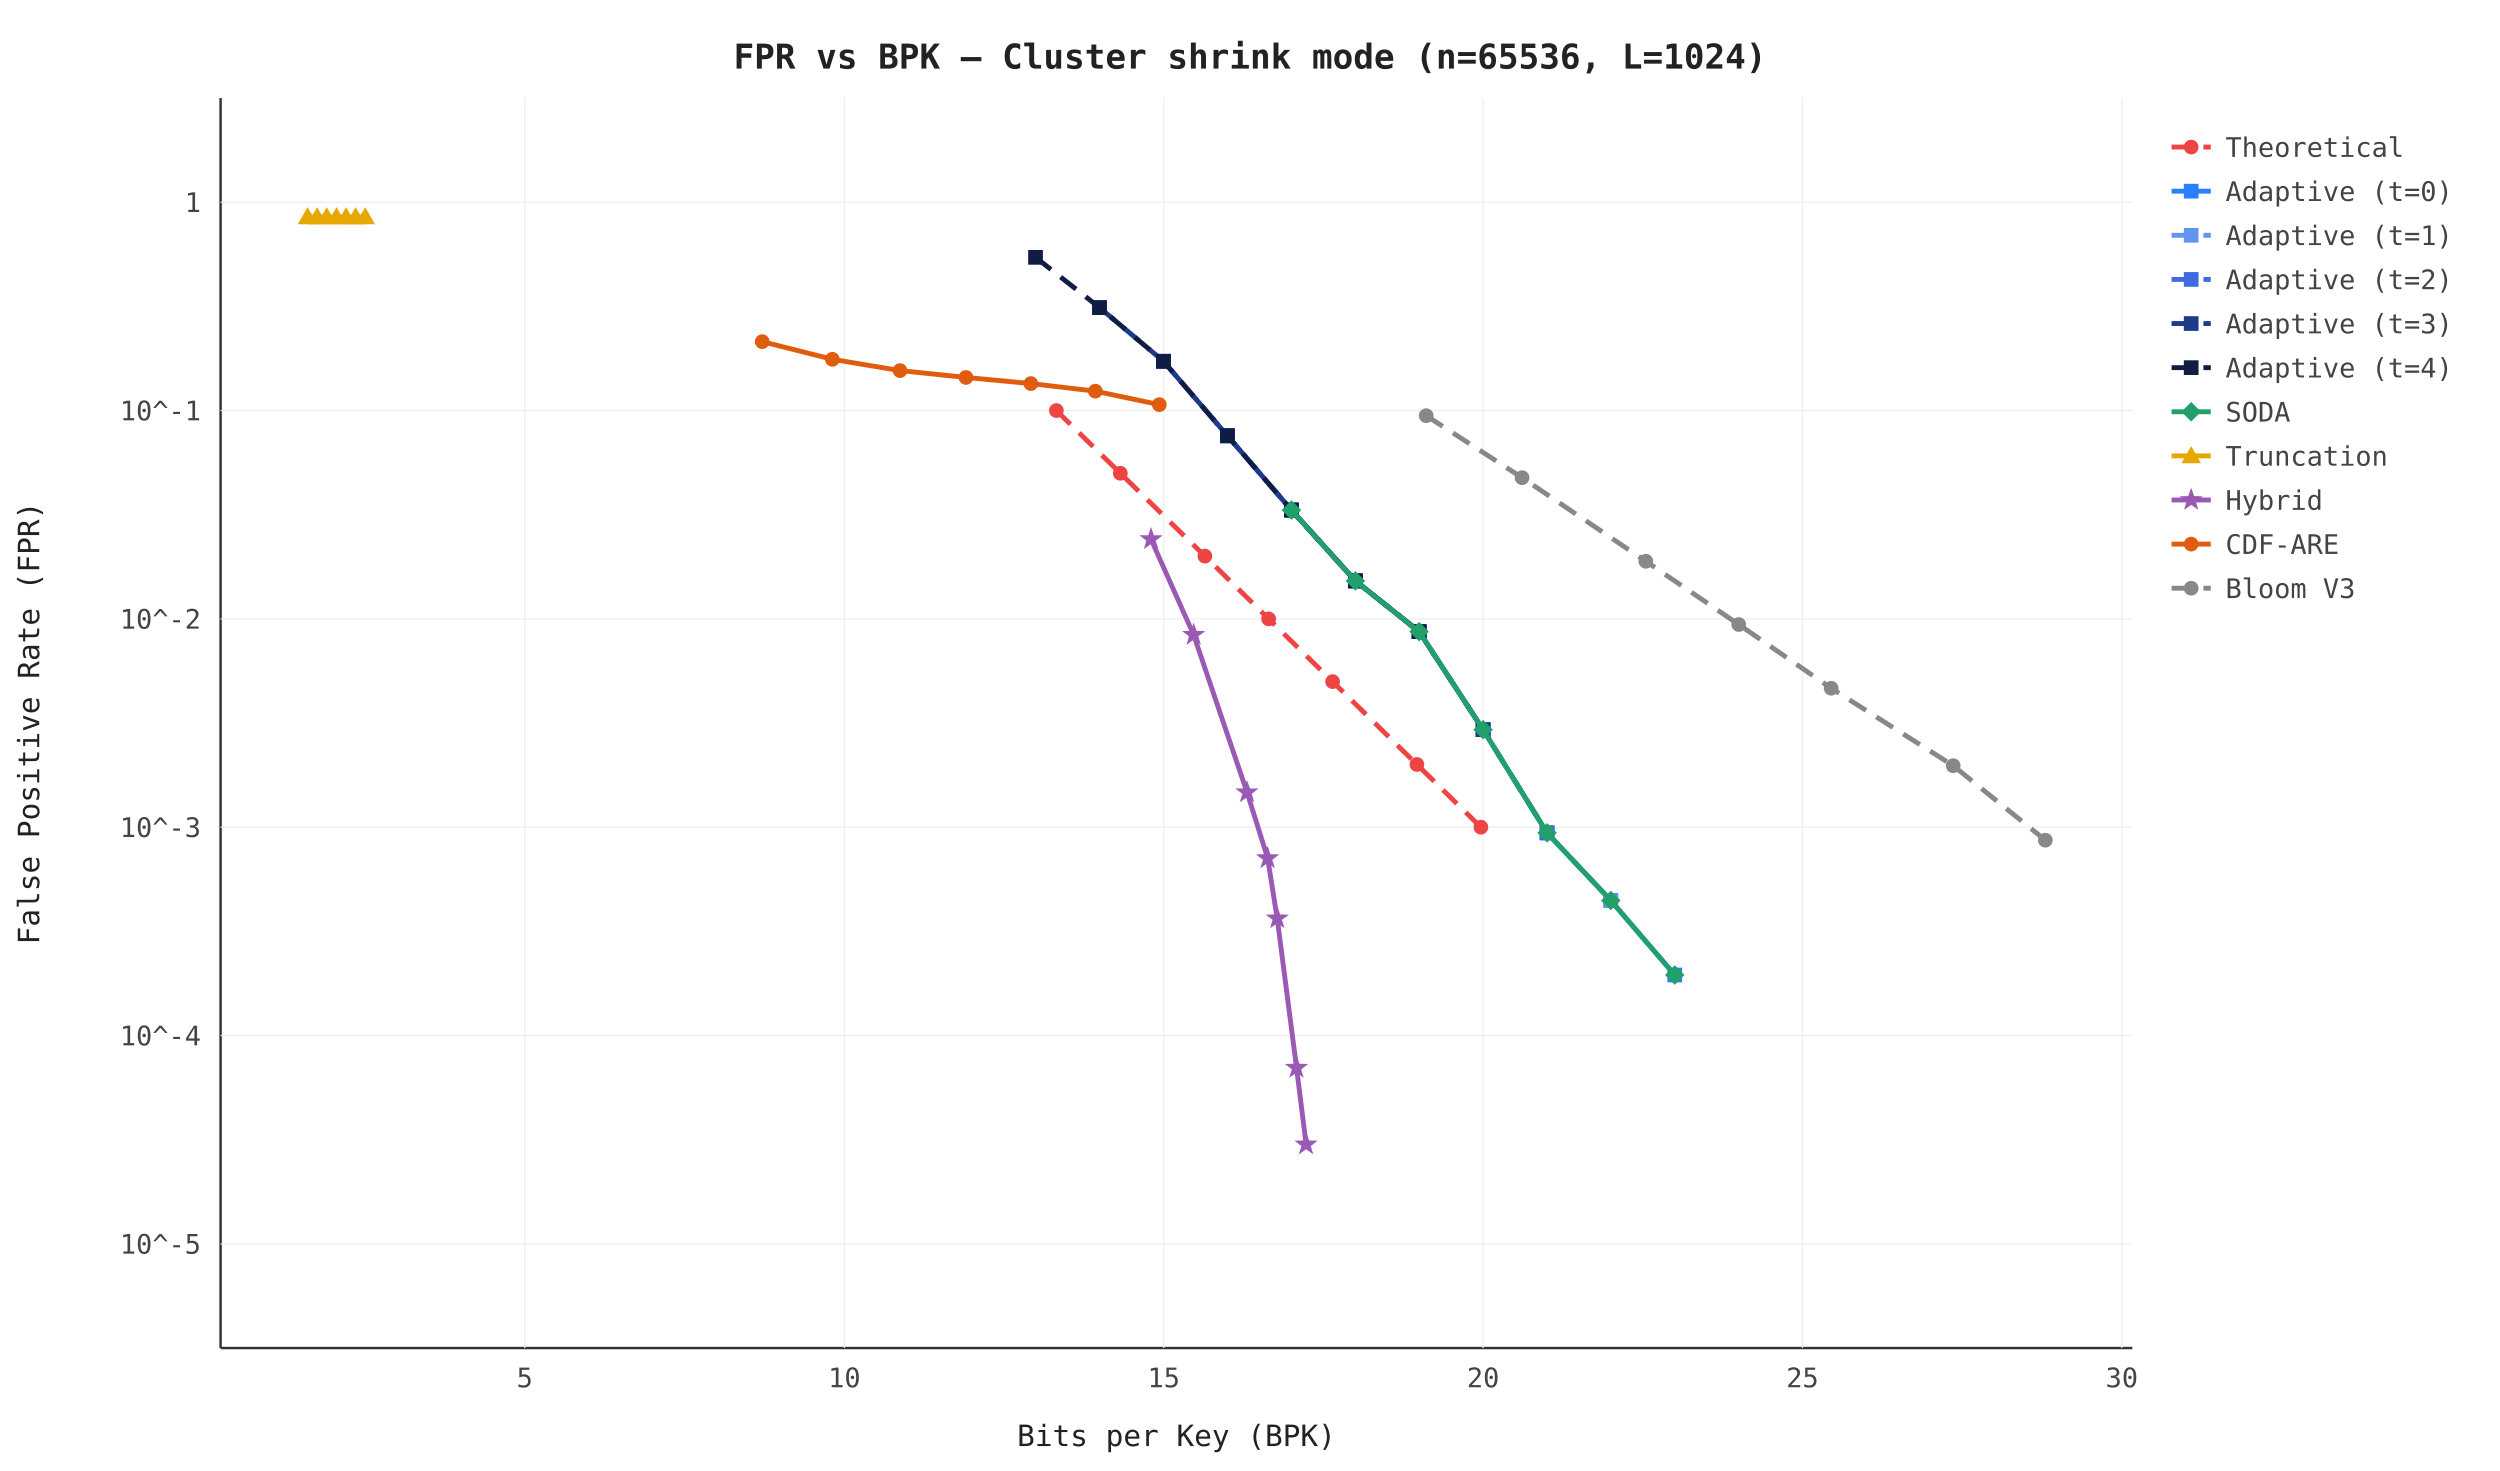
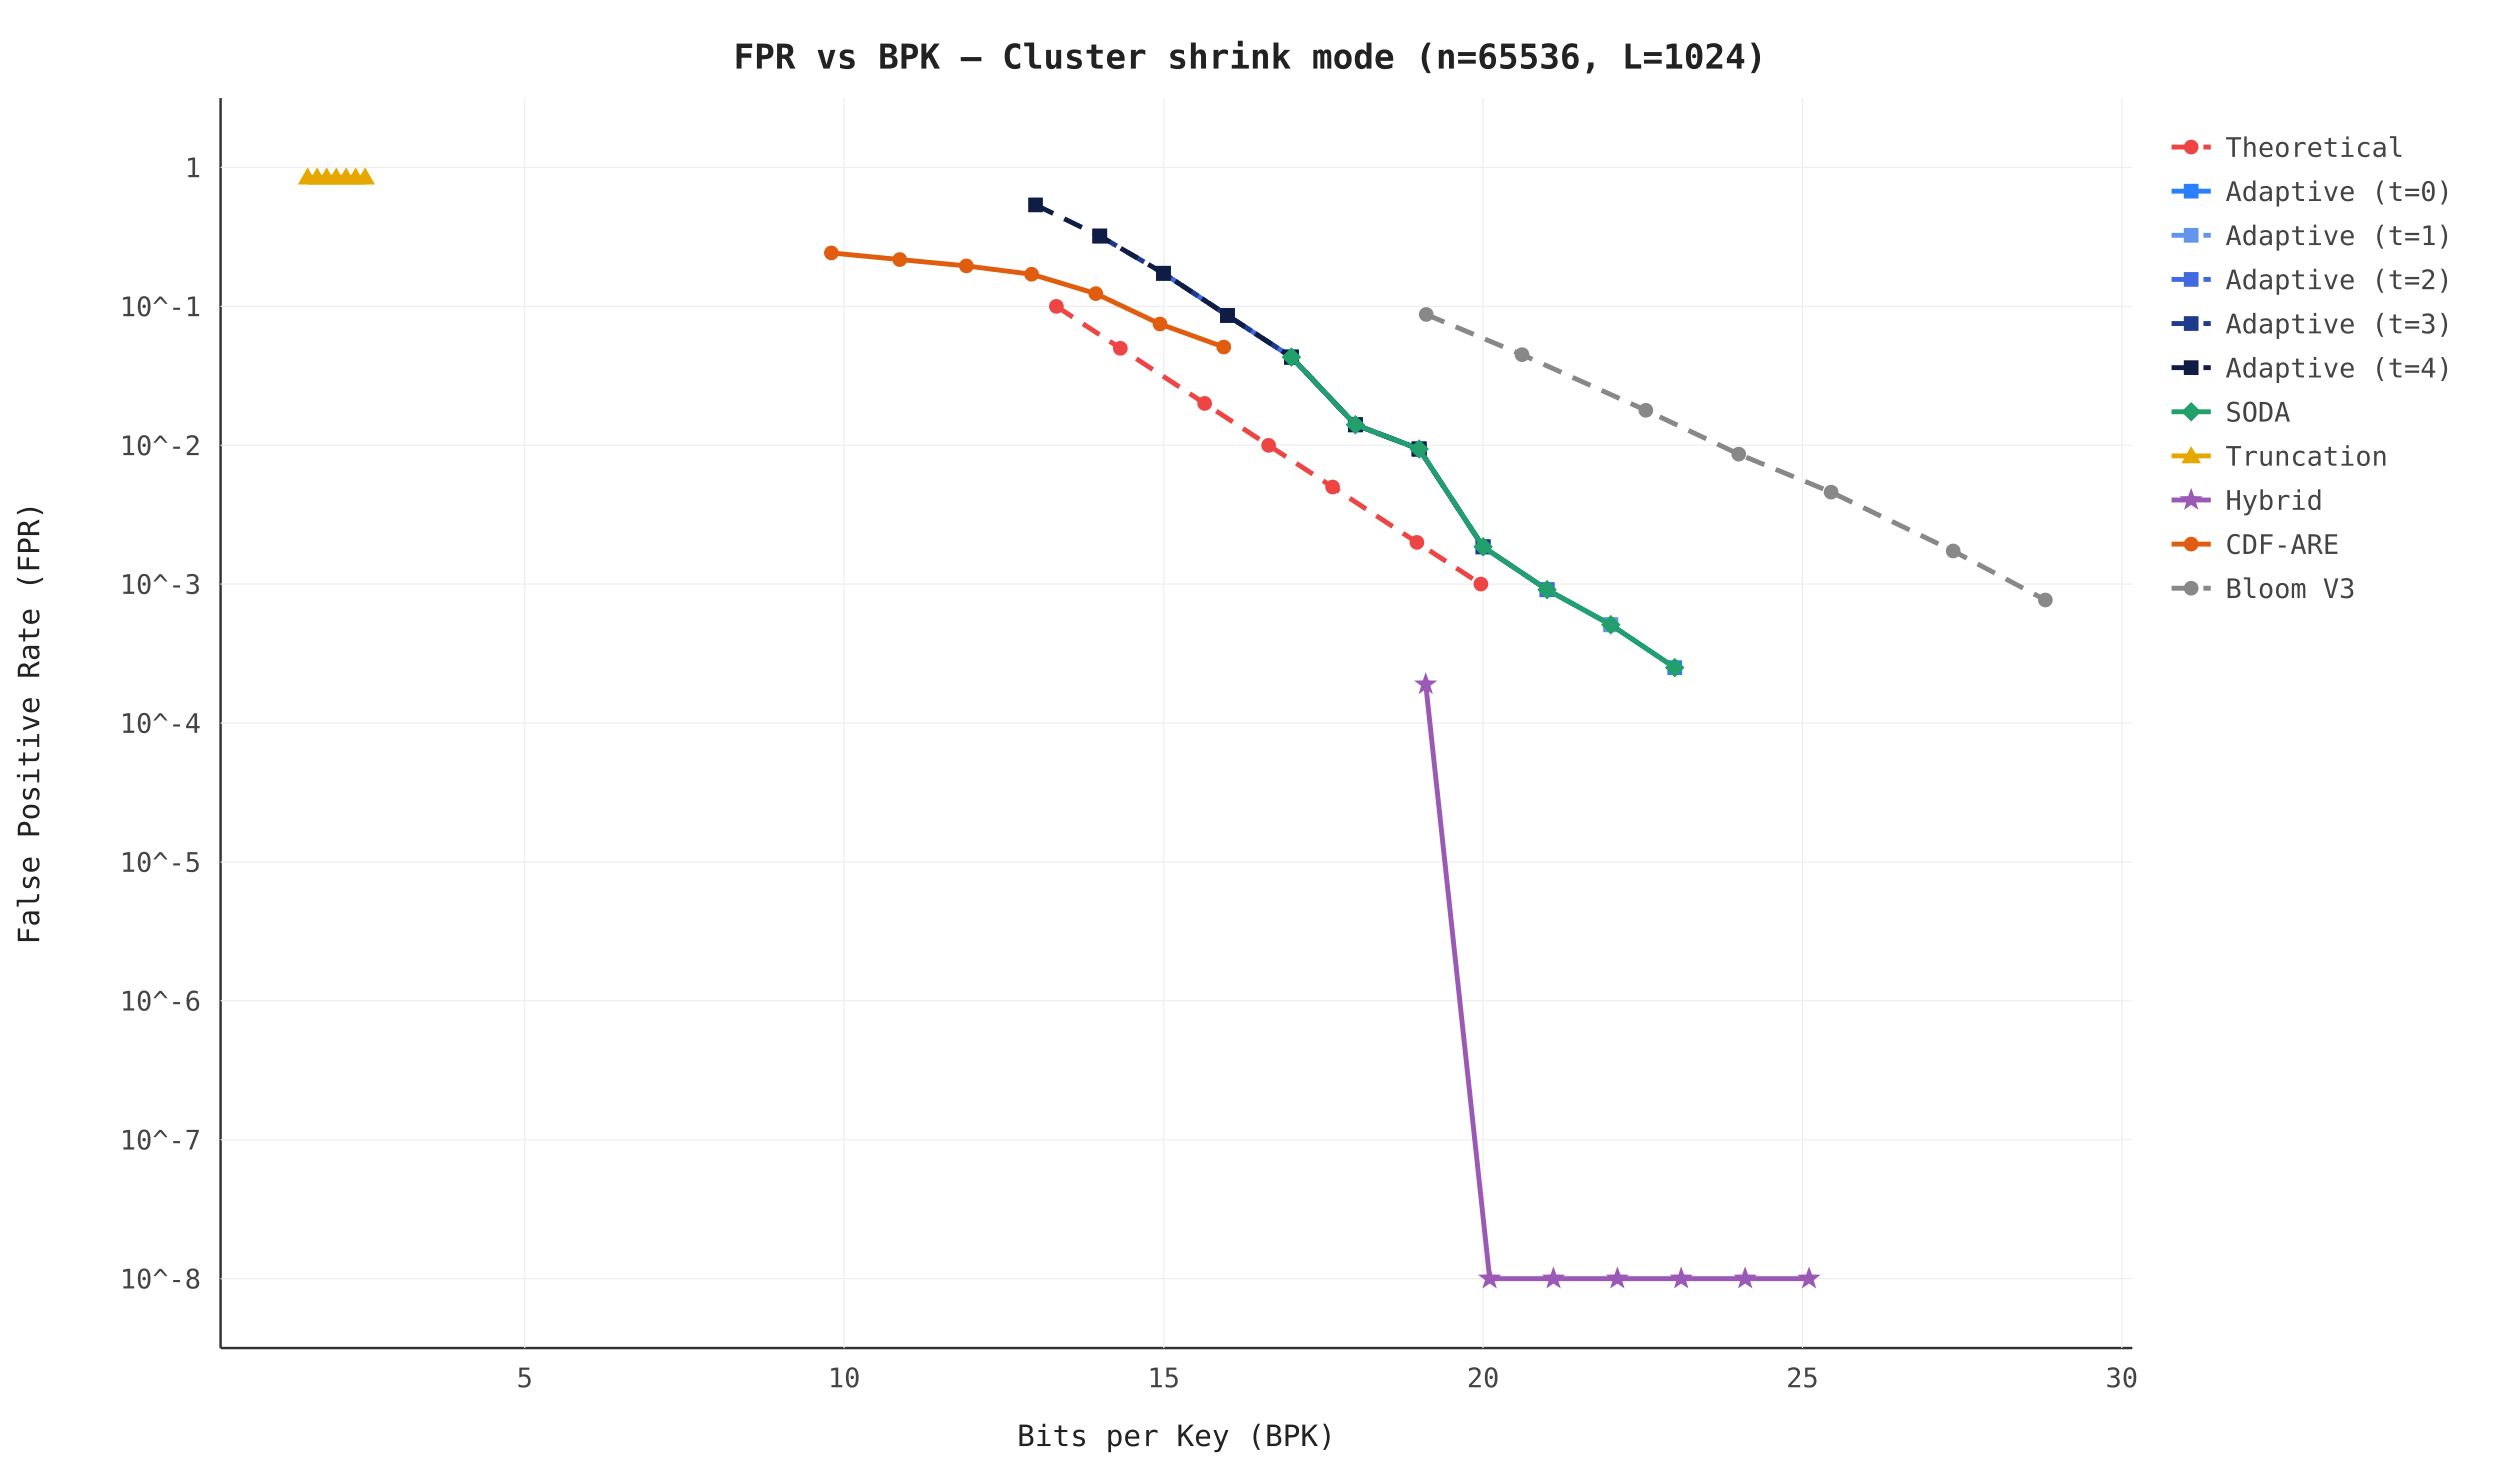
<svg xmlns="http://www.w3.org/2000/svg" width="1020" height="600" viewBox="0 0 1020 600">
  <style>text{font-family:Menlo,Monaco,monospace;font-size:12px;fill:#222} .axis{stroke:#333;stroke-width:1} .grid{stroke:#eee;stroke-width:0.5} .label{font-size:11px;fill:#444}</style>
  <text x="510" y="28" text-anchor="middle" style="font-size:14px;font-weight:bold">FPR vs BPK — Cluster shrink mode (n=65536, L=1024)</text>
  <line class="axis" x1="90.0" y1="550.0" x2="870.0" y2="550.0" />
  <line class="axis" x1="90.0" y1="40.0" x2="90.0" y2="550.0" />
-   <line class="grid" x1="90.0" y1="507.5" x2="870.0" y2="507.5" />
-   <text class="label" x="82.0" y="511.5" text-anchor="end">10^-5</text>
-   <line class="grid" x1="90.0" y1="422.5" x2="870.0" y2="422.5" />
-   <text class="label" x="82.0" y="426.5" text-anchor="end">10^-4</text>
-   <line class="grid" x1="90.0" y1="337.5" x2="870.0" y2="337.5" />
-   <text class="label" x="82.0" y="341.5" text-anchor="end">10^-3</text>
-   <line class="grid" x1="90.0" y1="252.5" x2="870.0" y2="252.5" />
-   <text class="label" x="82.0" y="256.5" text-anchor="end">10^-2</text>
-   <line class="grid" x1="90.0" y1="167.5" x2="870.0" y2="167.5" />
-   <text class="label" x="82.0" y="171.5" text-anchor="end">10^-1</text>
-   <line class="grid" x1="90.0" y1="82.5" x2="870.0" y2="82.5" />
-   <text class="label" x="82.0" y="86.5" text-anchor="end">1</text>
+   <line class="grid" x1="90.0" y1="521.7" x2="870.0" y2="521.7" />
+   <text class="label" x="82.0" y="525.7" text-anchor="end">10^-8</text>
+   <line class="grid" x1="90.0" y1="465.0" x2="870.0" y2="465.0" />
+   <text class="label" x="82.0" y="469.0" text-anchor="end">10^-7</text>
+   <line class="grid" x1="90.0" y1="408.3" x2="870.0" y2="408.3" />
+   <text class="label" x="82.0" y="412.3" text-anchor="end">10^-6</text>
+   <line class="grid" x1="90.0" y1="351.7" x2="870.0" y2="351.7" />
+   <text class="label" x="82.0" y="355.7" text-anchor="end">10^-5</text>
+   <line class="grid" x1="90.0" y1="295.0" x2="870.0" y2="295.0" />
+   <text class="label" x="82.0" y="299.0" text-anchor="end">10^-4</text>
+   <line class="grid" x1="90.0" y1="238.3" x2="870.0" y2="238.3" />
+   <text class="label" x="82.0" y="242.3" text-anchor="end">10^-3</text>
+   <line class="grid" x1="90.0" y1="181.7" x2="870.0" y2="181.7" />
+   <text class="label" x="82.0" y="185.7" text-anchor="end">10^-2</text>
+   <line class="grid" x1="90.0" y1="125.0" x2="870.0" y2="125.0" />
+   <text class="label" x="82.0" y="129.0" text-anchor="end">10^-1</text>
+   <line class="grid" x1="90.0" y1="68.3" x2="870.0" y2="68.3" />
+   <text class="label" x="82.0" y="72.3" text-anchor="end">1</text>
  <line class="grid" x1="214.1" y1="40.0" x2="214.1" y2="550.0" />
  <text class="label" x="214.1" y="566.0" text-anchor="middle">5</text>
-   <line class="grid" x1="344.5" y1="40.0" x2="344.5" y2="550.0" />
-   <text class="label" x="344.5" y="566.0" text-anchor="middle">10</text>
+   <line class="grid" x1="344.4" y1="40.0" x2="344.4" y2="550.0" />
+   <text class="label" x="344.4" y="566.0" text-anchor="middle">10</text>
  <line class="grid" x1="474.8" y1="40.0" x2="474.8" y2="550.0" />
  <text class="label" x="474.8" y="566.0" text-anchor="middle">15</text>
  <line class="grid" x1="605.1" y1="40.0" x2="605.1" y2="550.0" />
  <text class="label" x="605.1" y="566.0" text-anchor="middle">20</text>
  <line class="grid" x1="735.4" y1="40.0" x2="735.4" y2="550.0" />
  <text class="label" x="735.4" y="566.0" text-anchor="middle">25</text>
  <line class="grid" x1="865.7" y1="40.0" x2="865.7" y2="550.0" />
  <text class="label" x="865.7" y="566.0" text-anchor="middle">30</text>
-   <polyline fill="none" stroke="#ef4444" stroke-width="2" stroke-dasharray="8,5" points="431.0,167.5 457.1,193.1 491.6,226.9 517.6,252.5 543.7,278.1 578.1,311.9 604.2,337.5" />
-   <circle cx="431.0" cy="167.5" r="3" fill="#ef4444" />
-   <circle cx="457.1" cy="193.1" r="3" fill="#ef4444" />
-   <circle cx="491.6" cy="226.9" r="3" fill="#ef4444" />
-   <circle cx="517.6" cy="252.5" r="3" fill="#ef4444" />
-   <circle cx="543.7" cy="278.1" r="3" fill="#ef4444" />
-   <circle cx="578.1" cy="311.9" r="3" fill="#ef4444" />
-   <circle cx="604.2" cy="337.5" r="3" fill="#ef4444" />
-   <polyline fill="none" stroke="#2a7fff" stroke-width="2" points="526.9,208.1 553.0,237.0 579.0,257.7 605.1,297.7 631.2,339.8 657.2,367.4 683.3,397.8" />
-   <rect x="523.9" y="205.1" width="6" height="6" fill="#2a7fff" />
-   <rect x="550.0" y="234.0" width="6" height="6" fill="#2a7fff" />
-   <rect x="576.0" y="254.7" width="6" height="6" fill="#2a7fff" />
-   <rect x="602.1" y="294.7" width="6" height="6" fill="#2a7fff" />
-   <rect x="628.2" y="336.8" width="6" height="6" fill="#2a7fff" />
-   <rect x="654.2" y="364.4" width="6" height="6" fill="#2a7fff" />
-   <rect x="680.3" y="394.8" width="6" height="6" fill="#2a7fff" />
-   <polyline fill="none" stroke="#6495ED" stroke-width="2" stroke-dasharray="8,5" points="500.8,177.8 526.9,208.1 553.0,237.0 579.0,257.7 605.1,297.7 631.2,339.8 657.2,367.4" />
-   <rect x="497.8" y="174.8" width="6" height="6" fill="#6495ED" />
-   <rect x="523.9" y="205.1" width="6" height="6" fill="#6495ED" />
-   <rect x="550.0" y="234.0" width="6" height="6" fill="#6495ED" />
-   <rect x="576.0" y="254.7" width="6" height="6" fill="#6495ED" />
-   <rect x="602.1" y="294.7" width="6" height="6" fill="#6495ED" />
-   <rect x="628.2" y="336.8" width="6" height="6" fill="#6495ED" />
-   <rect x="654.2" y="364.4" width="6" height="6" fill="#6495ED" />
-   <polyline fill="none" stroke="#4169E1" stroke-width="2" stroke-dasharray="8,5" points="474.7,147.4 500.8,177.8 526.9,208.1 553.0,237.0 579.0,257.7 605.1,297.7 631.2,339.8" />
-   <rect x="471.7" y="144.4" width="6" height="6" fill="#4169E1" />
-   <rect x="497.8" y="174.8" width="6" height="6" fill="#4169E1" />
-   <rect x="523.9" y="205.1" width="6" height="6" fill="#4169E1" />
-   <rect x="550.0" y="234.0" width="6" height="6" fill="#4169E1" />
-   <rect x="576.0" y="254.7" width="6" height="6" fill="#4169E1" />
-   <rect x="602.1" y="294.7" width="6" height="6" fill="#4169E1" />
-   <rect x="628.2" y="336.8" width="6" height="6" fill="#4169E1" />
-   <polyline fill="none" stroke="#1E3A8A" stroke-width="2" stroke-dasharray="8,5" points="448.6,125.5 474.7,147.4 500.8,177.8 526.9,208.1 553.0,237.0 579.0,257.7 605.1,297.7" />
-   <rect x="445.6" y="122.5" width="6" height="6" fill="#1E3A8A" />
-   <rect x="471.7" y="144.4" width="6" height="6" fill="#1E3A8A" />
-   <rect x="497.8" y="174.8" width="6" height="6" fill="#1E3A8A" />
-   <rect x="523.9" y="205.1" width="6" height="6" fill="#1E3A8A" />
-   <rect x="550.0" y="234.0" width="6" height="6" fill="#1E3A8A" />
-   <rect x="576.0" y="254.7" width="6" height="6" fill="#1E3A8A" />
-   <rect x="602.1" y="294.7" width="6" height="6" fill="#1E3A8A" />
-   <polyline fill="none" stroke="#0F1D45" stroke-width="2" stroke-dasharray="8,5" points="422.5,105.0 448.6,125.5 474.7,147.4 500.8,177.8 526.9,208.1 553.0,237.0 579.0,257.7" />
-   <rect x="419.5" y="102.0" width="6" height="6" fill="#0F1D45" />
-   <rect x="445.6" y="122.5" width="6" height="6" fill="#0F1D45" />
-   <rect x="471.7" y="144.4" width="6" height="6" fill="#0F1D45" />
-   <rect x="497.8" y="174.8" width="6" height="6" fill="#0F1D45" />
-   <rect x="523.9" y="205.1" width="6" height="6" fill="#0F1D45" />
-   <rect x="550.0" y="234.0" width="6" height="6" fill="#0F1D45" />
-   <rect x="576.0" y="254.7" width="6" height="6" fill="#0F1D45" />
-   <polyline fill="none" stroke="#22a06b" stroke-width="2" points="526.9,208.1 553.0,237.0 579.0,257.7 605.1,297.7 631.2,339.8 657.2,367.4 683.3,397.8" />
-   <polygon points="526.9,204.1 530.9,208.1 526.9,212.1 522.9,208.1" fill="#22a06b" />
-   <polygon points="553.0,233.0 557.0,237.0 553.0,241.0 549.0,237.0" fill="#22a06b" />
-   <polygon points="579.0,253.7 583.0,257.7 579.0,261.7 575.0,257.7" fill="#22a06b" />
-   <polygon points="605.1,293.7 609.1,297.7 605.1,301.7 601.1,297.7" fill="#22a06b" />
-   <polygon points="631.2,335.8 635.2,339.8 631.2,343.8 627.2,339.8" fill="#22a06b" />
-   <polygon points="657.2,363.4 661.2,367.4 657.2,371.4 653.2,367.4" fill="#22a06b" />
-   <polygon points="683.3,393.8 687.3,397.8 683.3,401.8 679.3,397.8" fill="#22a06b" />
-   <polyline fill="none" stroke="#e6a800" stroke-width="2" points="125.5,88.5 129.4,88.5 133.3,88.5 137.3,88.5 141.2,88.5 145.1,88.5 149.0,88.5" />
-   <polygon points="125.5,84.5 129.5,91.5 121.5,91.5" fill="#e6a800" />
-   <polygon points="129.4,84.5 133.4,91.5 125.4,91.5" fill="#e6a800" />
-   <polygon points="133.3,84.5 137.3,91.5 129.3,91.5" fill="#e6a800" />
-   <polygon points="137.3,84.5 141.3,91.5 133.3,91.5" fill="#e6a800" />
-   <polygon points="141.2,84.5 145.2,91.5 137.2,91.5" fill="#e6a800" />
-   <polygon points="145.1,84.5 149.1,91.5 141.1,91.5" fill="#e6a800" />
-   <polygon points="149.0,84.5 153.0,91.5 145.0,91.5" fill="#e6a800" />
-   <polyline fill="none" stroke="#9b59b6" stroke-width="2" points="469.6,220.0 487.0,259.0 508.8,323.3 517.2,350.1 521.1,374.7 529.0,435.7 532.9,466.9" />
-   <polygon points="469.6,215.0 468.5,218.4 464.9,218.4 467.7,220.6 466.7,224.0 469.6,222.0 472.6,224.0 471.5,220.6 474.4,218.4 470.8,218.4" fill="#9b59b6" />
-   <polygon points="487.0,254.0 485.9,257.4 482.3,257.5 485.1,259.6 484.1,263.1 487.0,261.0 490.0,263.1 488.9,259.6 491.8,257.5 488.2,257.4" fill="#9b59b6" />
-   <polygon points="508.8,318.3 507.6,321.7 504.0,321.7 506.9,323.9 505.8,327.3 508.8,325.3 511.7,327.3 510.7,323.9 513.5,321.7 510.0,321.7" fill="#9b59b6" />
-   <polygon points="517.2,345.1 516.0,348.5 512.4,348.6 515.3,350.8 514.2,354.2 517.2,352.1 520.1,354.2 519.1,350.8 521.9,348.6 518.3,348.5" fill="#9b59b6" />
-   <polygon points="521.1,369.7 520.0,373.1 516.4,373.2 519.2,375.3 518.2,378.7 521.1,376.7 524.1,378.7 523.0,375.3 525.9,373.2 522.3,373.1" fill="#9b59b6" />
-   <polygon points="529.0,430.7 527.8,434.0 524.2,434.1 527.1,436.3 526.0,439.7 529.0,437.7 531.9,439.7 530.9,436.3 533.7,434.1 530.2,434.0" fill="#9b59b6" />
-   <polygon points="532.9,461.9 531.7,465.3 528.1,465.4 531.0,467.6 529.9,471.0 532.9,468.9 535.8,471.0 534.8,467.6 537.6,465.4 534.1,465.3" fill="#9b59b6" />
-   <polyline fill="none" stroke="#e05d10" stroke-width="2" points="311.0,139.4 339.6,146.6 367.2,151.2 394.1,154.0 420.6,156.5 446.9,159.6 473.0,165.1" />
-   <circle cx="311.0" cy="139.4" r="3" fill="#e05d10" />
-   <circle cx="339.6" cy="146.6" r="3" fill="#e05d10" />
-   <circle cx="367.2" cy="151.2" r="3" fill="#e05d10" />
-   <circle cx="394.1" cy="154.0" r="3" fill="#e05d10" />
-   <circle cx="420.6" cy="156.5" r="3" fill="#e05d10" />
-   <circle cx="446.9" cy="159.6" r="3" fill="#e05d10" />
-   <circle cx="473.0" cy="165.1" r="3" fill="#e05d10" />
-   <polyline fill="none" stroke="#888888" stroke-width="2" stroke-dasharray="8,5" points="581.9,169.6 621.0,194.9 671.5,229.0 709.4,254.8 747.1,280.8 796.9,312.4 834.5,342.8" />
-   <circle cx="581.9" cy="169.6" r="3" fill="#888888" />
-   <circle cx="621.0" cy="194.9" r="3" fill="#888888" />
-   <circle cx="671.5" cy="229.0" r="3" fill="#888888" />
-   <circle cx="709.4" cy="254.8" r="3" fill="#888888" />
-   <circle cx="747.1" cy="280.8" r="3" fill="#888888" />
-   <circle cx="796.9" cy="312.4" r="3" fill="#888888" />
-   <circle cx="834.5" cy="342.8" r="3" fill="#888888" />
+   <polyline fill="none" stroke="#ef4444" stroke-width="2" stroke-dasharray="8,5" points="431.0,125.0 457.1,142.1 491.5,164.6 517.6,181.7 543.7,198.7 578.1,221.3 604.2,238.3" />
+   <circle cx="431.0" cy="125.0" r="3" fill="#ef4444" />
+   <circle cx="457.1" cy="142.1" r="3" fill="#ef4444" />
+   <circle cx="491.5" cy="164.6" r="3" fill="#ef4444" />
+   <circle cx="517.6" cy="181.7" r="3" fill="#ef4444" />
+   <circle cx="543.7" cy="198.7" r="3" fill="#ef4444" />
+   <circle cx="578.1" cy="221.3" r="3" fill="#ef4444" />
+   <circle cx="604.2" cy="238.3" r="3" fill="#ef4444" />
+   <polyline fill="none" stroke="#2a7fff" stroke-width="2" points="526.9,145.7 553.0,173.3 579.0,183.2 605.1,223.1 631.2,240.6 657.2,254.9 683.3,272.4" />
+   <rect x="523.9" y="142.7" width="6" height="6" fill="#2a7fff" />
+   <rect x="550.0" y="170.3" width="6" height="6" fill="#2a7fff" />
+   <rect x="576.0" y="180.2" width="6" height="6" fill="#2a7fff" />
+   <rect x="602.1" y="220.1" width="6" height="6" fill="#2a7fff" />
+   <rect x="628.2" y="237.6" width="6" height="6" fill="#2a7fff" />
+   <rect x="654.2" y="251.9" width="6" height="6" fill="#2a7fff" />
+   <rect x="680.3" y="269.4" width="6" height="6" fill="#2a7fff" />
+   <polyline fill="none" stroke="#6495ED" stroke-width="2" stroke-dasharray="8,5" points="500.8,128.7 526.9,145.7 553.0,173.3 579.0,183.2 605.1,223.1 631.2,240.6 657.2,254.9" />
+   <rect x="497.8" y="125.7" width="6" height="6" fill="#6495ED" />
+   <rect x="523.9" y="142.7" width="6" height="6" fill="#6495ED" />
+   <rect x="550.0" y="170.3" width="6" height="6" fill="#6495ED" />
+   <rect x="576.0" y="180.2" width="6" height="6" fill="#6495ED" />
+   <rect x="602.1" y="220.1" width="6" height="6" fill="#6495ED" />
+   <rect x="628.2" y="237.6" width="6" height="6" fill="#6495ED" />
+   <rect x="654.2" y="251.9" width="6" height="6" fill="#6495ED" />
+   <polyline fill="none" stroke="#4169E1" stroke-width="2" stroke-dasharray="8,5" points="474.7,111.5 500.8,128.7 526.9,145.7 553.0,173.3 579.0,183.2 605.1,223.1 631.2,240.6" />
+   <rect x="471.7" y="108.5" width="6" height="6" fill="#4169E1" />
+   <rect x="497.8" y="125.7" width="6" height="6" fill="#4169E1" />
+   <rect x="523.9" y="142.7" width="6" height="6" fill="#4169E1" />
+   <rect x="550.0" y="170.3" width="6" height="6" fill="#4169E1" />
+   <rect x="576.0" y="180.2" width="6" height="6" fill="#4169E1" />
+   <rect x="602.1" y="220.1" width="6" height="6" fill="#4169E1" />
+   <rect x="628.2" y="237.6" width="6" height="6" fill="#4169E1" />
+   <polyline fill="none" stroke="#1E3A8A" stroke-width="2" stroke-dasharray="8,5" points="448.7,96.3 474.7,111.5 500.8,128.7 526.9,145.7 553.0,173.3 579.0,183.2 605.1,223.1" />
+   <rect x="445.7" y="93.3" width="6" height="6" fill="#1E3A8A" />
+   <rect x="471.7" y="108.5" width="6" height="6" fill="#1E3A8A" />
+   <rect x="497.8" y="125.7" width="6" height="6" fill="#1E3A8A" />
+   <rect x="523.9" y="142.7" width="6" height="6" fill="#1E3A8A" />
+   <rect x="550.0" y="170.3" width="6" height="6" fill="#1E3A8A" />
+   <rect x="576.0" y="180.2" width="6" height="6" fill="#1E3A8A" />
+   <rect x="602.1" y="220.1" width="6" height="6" fill="#1E3A8A" />
+   <polyline fill="none" stroke="#0F1D45" stroke-width="2" stroke-dasharray="8,5" points="422.5,83.6 448.7,96.3 474.7,111.5 500.8,128.7 526.9,145.7 553.0,173.3 579.0,183.2" />
+   <rect x="419.5" y="80.6" width="6" height="6" fill="#0F1D45" />
+   <rect x="445.7" y="93.3" width="6" height="6" fill="#0F1D45" />
+   <rect x="471.7" y="108.5" width="6" height="6" fill="#0F1D45" />
+   <rect x="497.8" y="125.7" width="6" height="6" fill="#0F1D45" />
+   <rect x="523.9" y="142.7" width="6" height="6" fill="#0F1D45" />
+   <rect x="550.0" y="170.3" width="6" height="6" fill="#0F1D45" />
+   <rect x="576.0" y="180.2" width="6" height="6" fill="#0F1D45" />
+   <polyline fill="none" stroke="#22a06b" stroke-width="2" points="526.9,145.7 553.0,173.3 579.0,183.2 605.1,223.1 631.2,240.6 657.2,254.9 683.3,272.4" />
+   <polygon points="526.9,141.7 530.9,145.7 526.9,149.7 522.9,145.7" fill="#22a06b" />
+   <polygon points="553.0,169.3 557.0,173.3 553.0,177.3 549.0,173.3" fill="#22a06b" />
+   <polygon points="579.0,179.2 583.0,183.2 579.0,187.2 575.0,183.2" fill="#22a06b" />
+   <polygon points="605.1,219.1 609.1,223.1 605.1,227.1 601.1,223.1" fill="#22a06b" />
+   <polygon points="631.2,236.6 635.2,240.6 631.2,244.6 627.2,240.6" fill="#22a06b" />
+   <polygon points="657.2,250.9 661.2,254.9 657.2,258.9 653.2,254.9" fill="#22a06b" />
+   <polygon points="683.3,268.4 687.3,272.4 683.3,276.4 679.3,272.4" fill="#22a06b" />
+   <polyline fill="none" stroke="#e6a800" stroke-width="2" points="125.5,72.3 129.4,72.3 133.3,72.3 137.2,72.3 141.2,72.3 145.1,72.3 149.0,72.3" />
+   <polygon points="125.5,68.3 129.5,75.3 121.5,75.3" fill="#e6a800" />
+   <polygon points="129.4,68.3 133.4,75.3 125.4,75.3" fill="#e6a800" />
+   <polygon points="133.3,68.3 137.3,75.3 129.3,75.3" fill="#e6a800" />
+   <polygon points="137.2,68.3 141.2,75.3 133.2,75.3" fill="#e6a800" />
+   <polygon points="141.2,68.3 145.2,75.3 137.2,75.3" fill="#e6a800" />
+   <polygon points="145.1,68.3 149.1,75.3 141.1,75.3" fill="#e6a800" />
+   <polygon points="149.0,68.3 153.0,75.3 145.0,75.3" fill="#e6a800" />
+   <polyline fill="none" stroke="#9b59b6" stroke-width="2" points="581.7,279.2 607.8,521.7 633.8,521.7 659.9,521.7 685.9,521.7 712.0,521.7 738.1,521.7" />
+   <polygon points="581.7,274.2 580.5,277.6 576.9,277.7 579.8,279.8 578.8,283.2 581.7,281.2 584.6,283.2 583.6,279.8 586.4,277.7 582.9,277.6" fill="#9b59b6" />
+   <polygon points="607.8,516.7 606.6,520.0 603.0,520.1 605.9,522.3 604.8,525.7 607.8,523.7 610.7,525.7 609.7,522.3 612.5,520.1 608.9,520.0" fill="#9b59b6" />
+   <polygon points="633.8,516.7 632.6,520.0 629.1,520.1 631.9,522.3 630.9,525.7 633.8,523.7 636.8,525.7 635.7,522.3 638.6,520.1 635.0,520.0" fill="#9b59b6" />
+   <polygon points="659.9,516.7 658.7,520.0 655.1,520.1 658.0,522.3 656.9,525.7 659.9,523.7 662.8,525.7 661.8,522.3 664.6,520.1 661.1,520.0" fill="#9b59b6" />
+   <polygon points="685.9,516.7 684.8,520.0 681.2,520.1 684.0,522.3 683.0,525.7 685.9,523.7 688.9,525.7 687.8,522.3 690.7,520.1 687.1,520.0" fill="#9b59b6" />
+   <polygon points="712.0,516.7 710.8,520.0 707.3,520.1 710.1,522.3 709.1,525.7 712.0,523.7 715.0,525.7 713.9,522.3 716.8,520.1 713.2,520.0" fill="#9b59b6" />
+   <polygon points="738.1,516.7 736.9,520.0 733.3,520.1 736.2,522.3 735.1,525.7 738.1,523.7 741.0,525.7 740.0,522.3 742.8,520.1 739.3,520.0" fill="#9b59b6" />
+   <polyline fill="none" stroke="#e05d10" stroke-width="2" points="339.2,103.2 367.1,105.9 394.3,108.5 420.9,111.9 447.1,119.8 473.3,132.2 499.3,141.6" />
+   <circle cx="339.2" cy="103.2" r="3" fill="#e05d10" />
+   <circle cx="367.1" cy="105.9" r="3" fill="#e05d10" />
+   <circle cx="394.3" cy="108.5" r="3" fill="#e05d10" />
+   <circle cx="420.9" cy="111.9" r="3" fill="#e05d10" />
+   <circle cx="447.1" cy="119.8" r="3" fill="#e05d10" />
+   <circle cx="473.3" cy="132.2" r="3" fill="#e05d10" />
+   <circle cx="499.3" cy="141.6" r="3" fill="#e05d10" />
+   <polyline fill="none" stroke="#888888" stroke-width="2" stroke-dasharray="8,5" points="581.9,128.3 621.0,144.7 671.5,167.4 709.4,185.3 747.1,200.8 796.9,224.8 834.5,244.8" />
+   <circle cx="581.9" cy="128.3" r="3" fill="#888888" />
+   <circle cx="621.0" cy="144.7" r="3" fill="#888888" />
+   <circle cx="671.5" cy="167.4" r="3" fill="#888888" />
+   <circle cx="709.4" cy="185.3" r="3" fill="#888888" />
+   <circle cx="747.1" cy="200.8" r="3" fill="#888888" />
+   <circle cx="796.9" cy="224.8" r="3" fill="#888888" />
+   <circle cx="834.5" cy="244.8" r="3" fill="#888888" />
  <line x1="886" y1="60" x2="902" y2="60" stroke="#ef4444" stroke-width="2" stroke-dasharray="8,5" />
  <circle cx="894.0" cy="60.0" r="3" fill="#ef4444" />
  <text class="label" x="908" y="64">Theoretical</text>
  <line x1="886" y1="78" x2="902" y2="78" stroke="#2a7fff" stroke-width="2" />
  <rect x="891.0" y="75.0" width="6" height="6" fill="#2a7fff" />
  <text class="label" x="908" y="82">Adaptive (t=0)</text>
  <line x1="886" y1="96" x2="902" y2="96" stroke="#6495ED" stroke-width="2" stroke-dasharray="8,5" />
  <rect x="891.0" y="93.0" width="6" height="6" fill="#6495ED" />
  <text class="label" x="908" y="100">Adaptive (t=1)</text>
  <line x1="886" y1="114" x2="902" y2="114" stroke="#4169E1" stroke-width="2" stroke-dasharray="8,5" />
  <rect x="891.0" y="111.0" width="6" height="6" fill="#4169E1" />
  <text class="label" x="908" y="118">Adaptive (t=2)</text>
  <line x1="886" y1="132" x2="902" y2="132" stroke="#1E3A8A" stroke-width="2" stroke-dasharray="8,5" />
  <rect x="891.0" y="129.0" width="6" height="6" fill="#1E3A8A" />
  <text class="label" x="908" y="136">Adaptive (t=3)</text>
  <line x1="886" y1="150" x2="902" y2="150" stroke="#0F1D45" stroke-width="2" stroke-dasharray="8,5" />
  <rect x="891.0" y="147.0" width="6" height="6" fill="#0F1D45" />
  <text class="label" x="908" y="154">Adaptive (t=4)</text>
  <line x1="886" y1="168" x2="902" y2="168" stroke="#22a06b" stroke-width="2" />
  <polygon points="894.0,164.0 898.0,168.0 894.0,172.0 890.0,168.0" fill="#22a06b" />
  <text class="label" x="908" y="172">SODA</text>
  <line x1="886" y1="186" x2="902" y2="186" stroke="#e6a800" stroke-width="2" />
  <polygon points="894.0,182.0 898.0,189.0 890.0,189.0" fill="#e6a800" />
  <text class="label" x="908" y="190">Truncation</text>
  <line x1="886" y1="204" x2="902" y2="204" stroke="#9b59b6" stroke-width="2" />
  <polygon points="894.0,199.0 892.8,202.4 889.2,202.5 892.1,204.6 891.1,208.0 894.0,206.0 896.9,208.0 895.9,204.6 898.8,202.5 895.2,202.4" fill="#9b59b6" />
  <text class="label" x="908" y="208">Hybrid</text>
  <line x1="886" y1="222" x2="902" y2="222" stroke="#e05d10" stroke-width="2" />
  <circle cx="894.0" cy="222.0" r="3" fill="#e05d10" />
  <text class="label" x="908" y="226">CDF-ARE</text>
  <line x1="886" y1="240" x2="902" y2="240" stroke="#888888" stroke-width="2" stroke-dasharray="8,5" />
  <circle cx="894.0" cy="240.0" r="3" fill="#888888" />
  <text class="label" x="908" y="244">Bloom V3</text>
  <text x="480" y="590" text-anchor="middle">Bits per Key (BPK)</text>
  <text transform="translate(16,295) rotate(-90)" text-anchor="middle">False Positive Rate (FPR)</text>
</svg>
